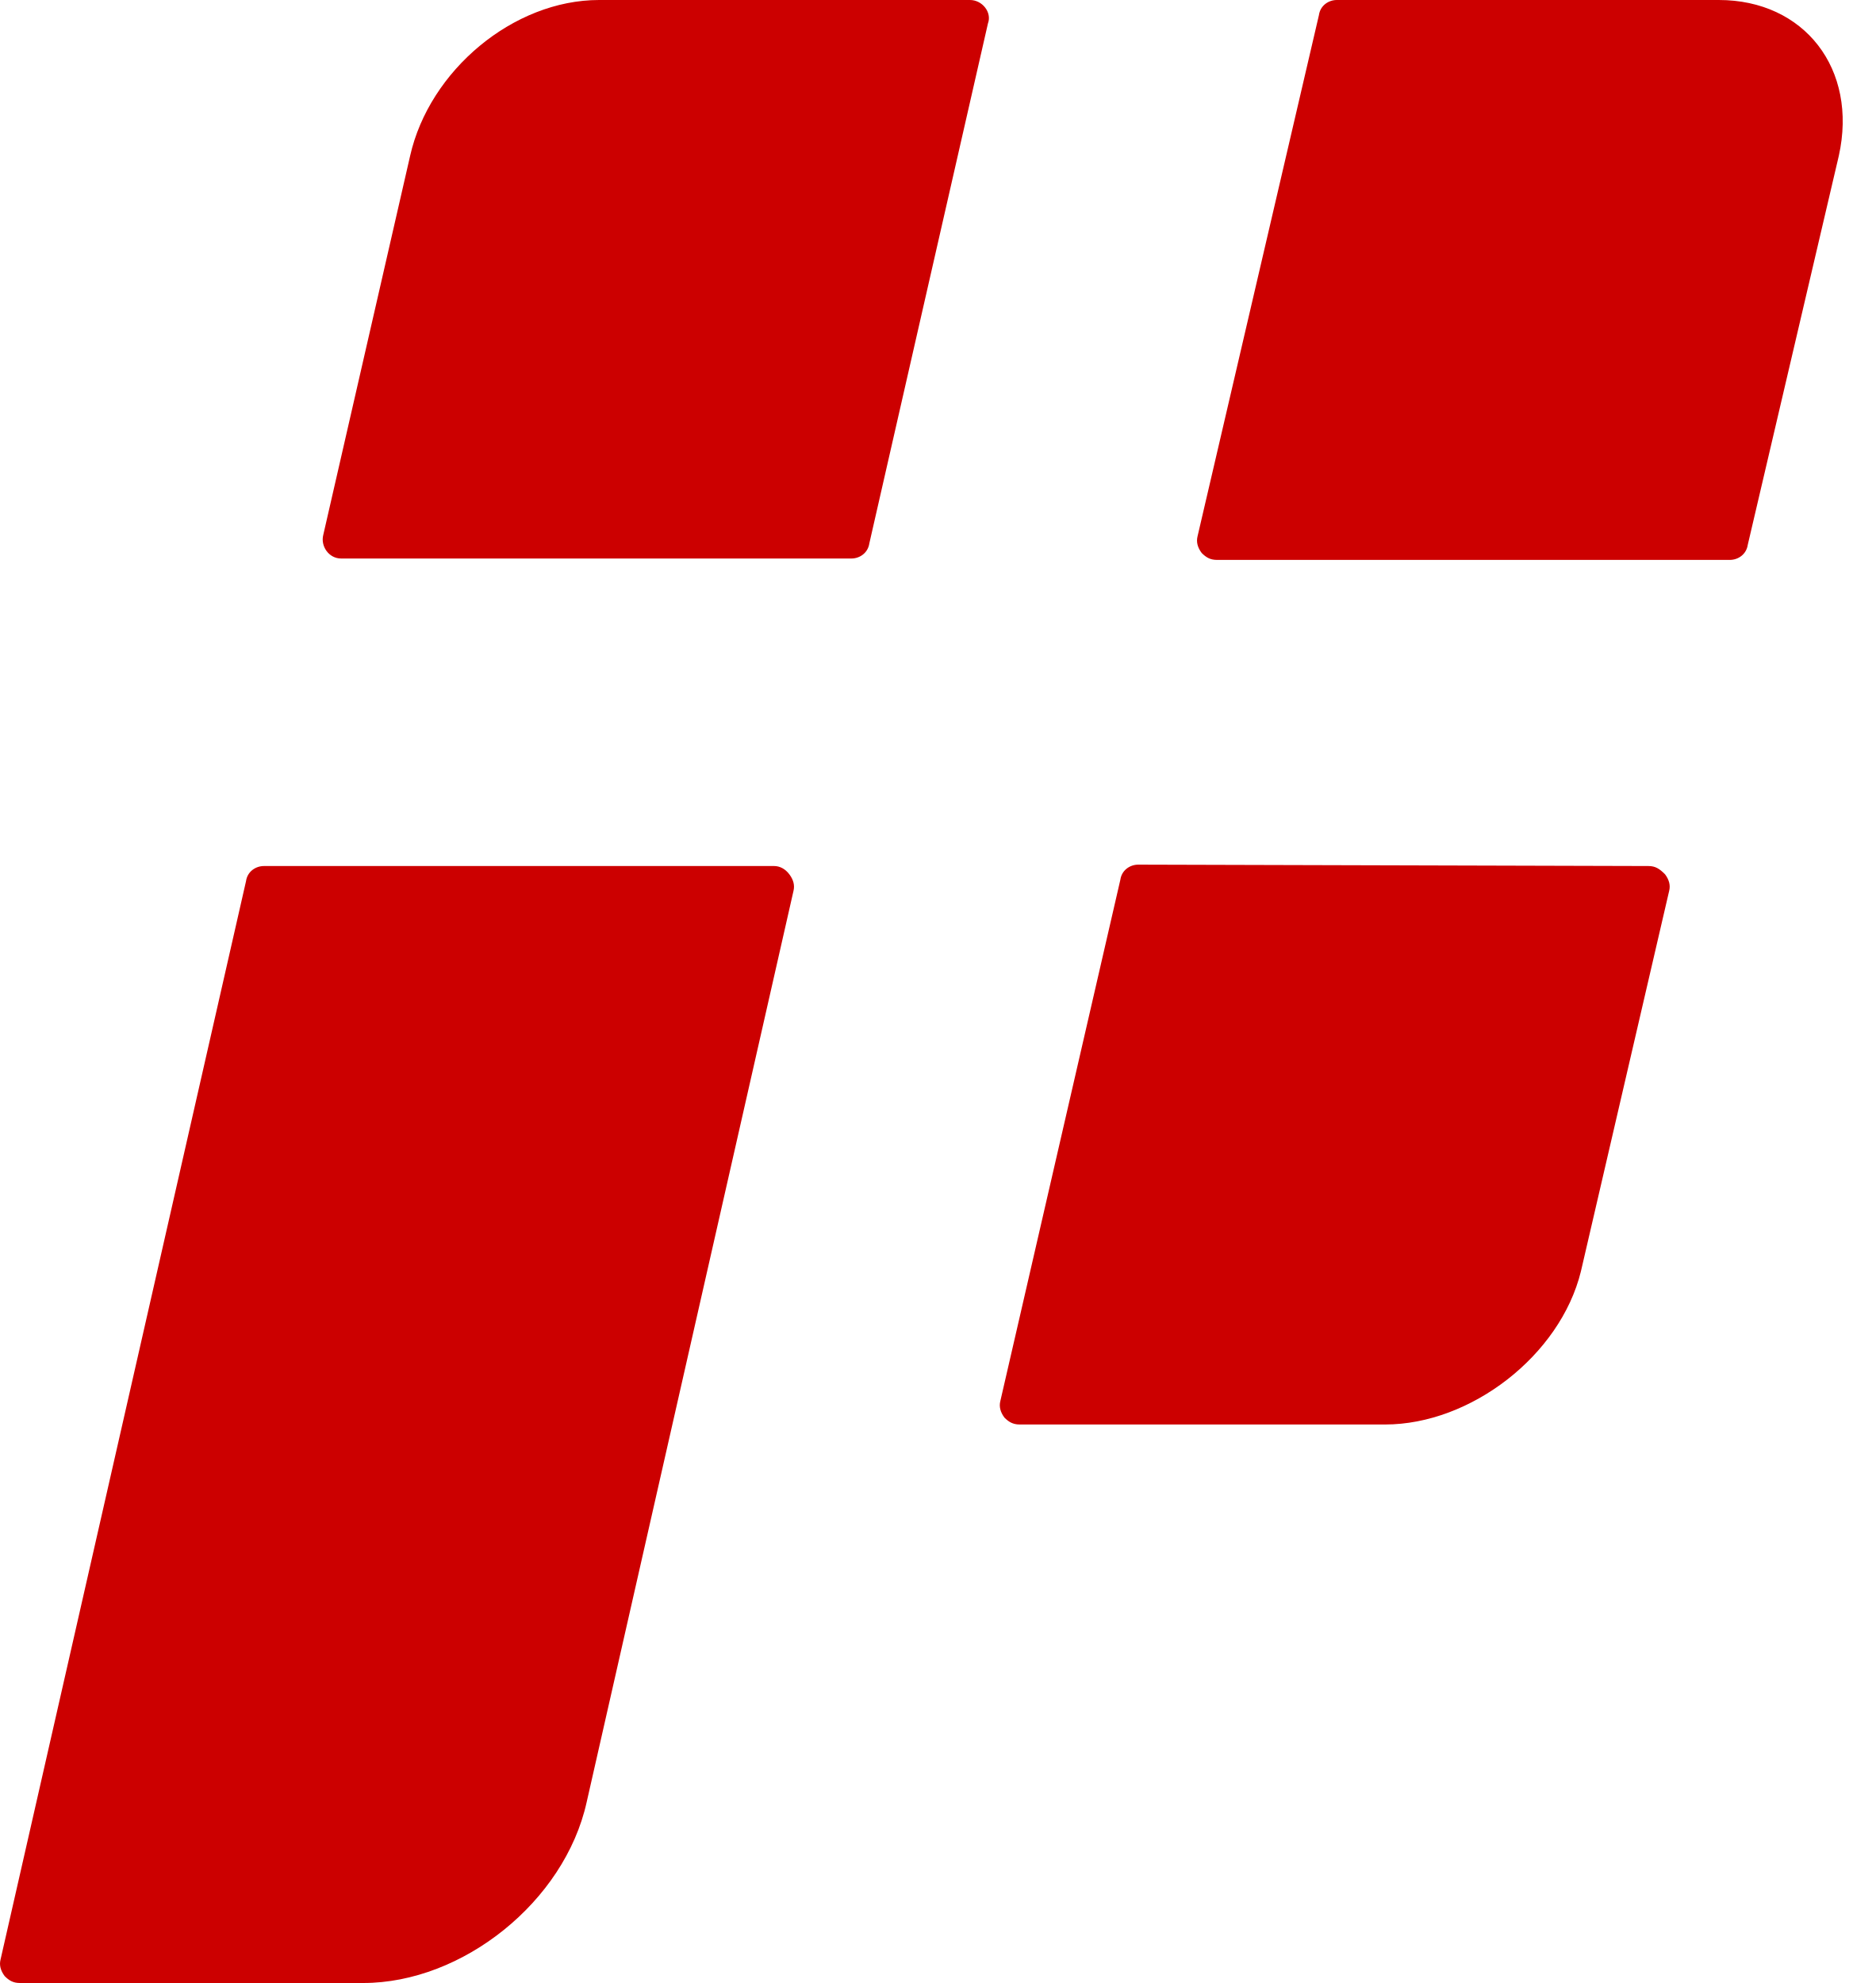
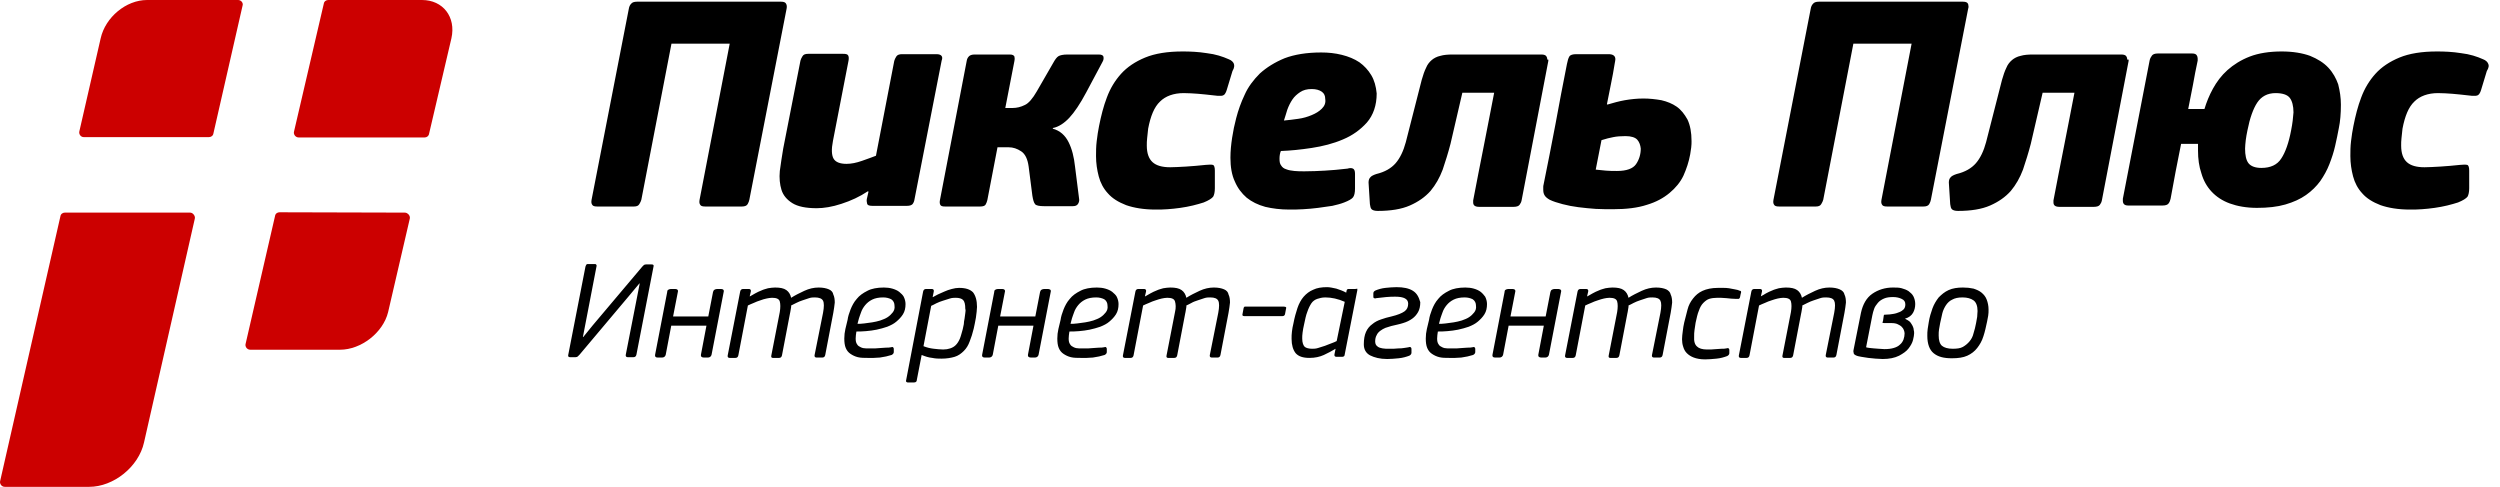
- <svg xmlns="http://www.w3.org/2000/svg" width="35" height="37" viewBox="0 0 35 37" fill="none">
+ <svg xmlns="http://www.w3.org/2000/svg" width="190" height="37" viewBox="0 0 190 37" fill="none">
+   <path fill-rule="evenodd" clip-rule="evenodd" d="M49.51 20.096H49.092C49.009 20.096 48.953 20.124 48.925 20.152C48.897 20.18 48.842 20.235 48.814 20.263L45.052 24.721L44.328 25.613H44.3L45.331 20.263C45.359 20.18 45.331 20.124 45.303 20.096C45.275 20.068 45.247 20.068 45.164 20.068H44.718C44.662 20.068 44.606 20.068 44.578 20.096C44.551 20.124 44.523 20.18 44.495 20.263L43.185 26.978C43.157 27.09 43.213 27.146 43.325 27.146H43.743C43.826 27.146 43.882 27.118 43.91 27.09C43.938 27.062 43.993 27.006 44.049 26.951L47.755 22.548L48.591 21.545H48.619L47.56 26.951C47.532 27.062 47.588 27.146 47.699 27.146H48.145C48.257 27.146 48.34 27.09 48.368 26.951L49.678 20.207C49.678 20.124 49.622 20.096 49.51 20.096ZM54.804 21.963H54.498C54.414 21.963 54.359 21.991 54.303 22.019C54.247 22.047 54.219 22.102 54.191 22.186L53.829 24.053H51.154L51.517 22.186C51.544 22.102 51.517 22.047 51.489 22.019C51.461 21.991 51.405 21.963 51.322 21.963H50.987C50.904 21.963 50.848 21.991 50.792 22.019C50.736 22.047 50.709 22.102 50.709 22.186L49.789 26.951C49.761 27.09 49.817 27.174 49.984 27.174H50.319C50.458 27.174 50.569 27.09 50.597 26.951L51.015 24.749H53.69L53.272 26.951C53.244 27.09 53.328 27.174 53.495 27.174H53.801C53.941 27.174 54.052 27.09 54.08 26.951L55 22.186C55.027 22.102 55 22.047 54.972 22.019C54.944 21.991 54.888 21.963 54.804 21.963ZM62.996 21.991C62.801 21.907 62.551 21.852 62.216 21.852C61.854 21.852 61.492 21.935 61.13 22.102C60.767 22.27 60.433 22.437 60.127 22.632C60.071 22.381 59.959 22.186 59.764 22.047C59.569 21.907 59.291 21.852 58.901 21.852C58.733 21.852 58.566 21.879 58.371 21.907C58.204 21.963 58.037 21.991 57.87 22.074C57.702 22.13 57.563 22.214 57.396 22.297C57.257 22.381 57.117 22.465 57.006 22.52H56.978L57.062 22.158C57.089 22.047 57.034 21.963 56.922 21.963H56.476C56.365 21.963 56.281 22.019 56.253 22.158L55.306 27.006C55.278 27.118 55.334 27.201 55.445 27.201H55.891C56.003 27.201 56.086 27.146 56.114 27.006L56.839 23.217C56.978 23.161 57.117 23.078 57.284 23.022C57.452 22.938 57.619 22.883 57.786 22.827C57.953 22.771 58.092 22.715 58.26 22.687C58.399 22.66 58.538 22.632 58.678 22.632C59.012 22.632 59.207 22.715 59.263 22.91C59.318 23.105 59.318 23.384 59.263 23.718L58.622 27.006C58.594 27.118 58.622 27.201 58.733 27.201H59.207C59.319 27.201 59.402 27.146 59.43 27.006L60.043 23.802C60.043 23.774 60.071 23.718 60.071 23.663C60.071 23.607 60.099 23.551 60.099 23.495C60.099 23.44 60.127 23.384 60.127 23.328C60.127 23.273 60.127 23.245 60.127 23.217C60.238 23.161 60.349 23.105 60.517 23.022C60.684 22.938 60.823 22.883 60.99 22.827C61.157 22.771 61.325 22.715 61.492 22.66C61.659 22.604 61.798 22.604 61.938 22.604C62.244 22.604 62.467 22.687 62.551 22.855C62.634 23.022 62.634 23.328 62.551 23.774L61.91 26.978C61.882 27.09 61.938 27.174 62.049 27.174H62.495C62.606 27.174 62.69 27.118 62.718 26.978L63.331 23.774C63.387 23.495 63.414 23.217 63.442 22.994C63.442 22.771 63.414 22.548 63.331 22.381C63.303 22.214 63.191 22.074 62.996 21.991ZM68.346 22.186C68.207 22.074 68.012 21.991 67.817 21.935C67.622 21.879 67.399 21.852 67.176 21.852C66.674 21.852 66.229 21.935 65.922 22.102C65.588 22.27 65.309 22.465 65.114 22.715C64.891 22.966 64.752 23.245 64.64 23.523C64.529 23.802 64.445 24.081 64.418 24.303C64.362 24.526 64.306 24.777 64.25 25C64.195 25.251 64.167 25.474 64.167 25.725C64.167 26.003 64.195 26.254 64.278 26.449C64.362 26.644 64.473 26.783 64.64 26.895C64.808 27.006 64.975 27.09 65.198 27.146C65.421 27.201 65.671 27.201 65.95 27.201C66.089 27.201 66.229 27.201 66.396 27.201C66.563 27.201 66.702 27.174 66.87 27.174C67.037 27.146 67.176 27.118 67.343 27.09C67.483 27.062 67.622 27.006 67.761 26.978C67.873 26.923 67.928 26.839 67.928 26.756V26.533C67.928 26.449 67.9 26.421 67.873 26.393C67.845 26.365 67.789 26.365 67.705 26.393C67.594 26.421 67.483 26.421 67.343 26.421C67.204 26.421 67.065 26.449 66.925 26.449C66.786 26.449 66.674 26.477 66.535 26.477C66.424 26.477 66.312 26.477 66.229 26.477C66.089 26.477 65.95 26.477 65.811 26.477C65.671 26.477 65.532 26.449 65.421 26.393C65.309 26.338 65.198 26.282 65.142 26.17C65.058 26.059 65.031 25.92 65.031 25.725C65.031 25.557 65.058 25.39 65.086 25.195C65.281 25.195 65.532 25.195 65.811 25.167C66.089 25.139 66.368 25.112 66.619 25.056C66.897 25 67.176 24.916 67.427 24.833C67.705 24.721 67.928 24.61 68.123 24.443C68.319 24.276 68.486 24.108 68.625 23.886C68.764 23.663 68.82 23.412 68.82 23.105C68.82 22.91 68.764 22.715 68.681 22.548C68.625 22.437 68.486 22.297 68.346 22.186ZM67.845 23.746C67.733 23.886 67.622 23.997 67.455 24.108C67.287 24.22 67.12 24.276 66.897 24.359C66.702 24.415 66.479 24.471 66.284 24.499C66.089 24.526 65.866 24.554 65.671 24.582C65.476 24.61 65.309 24.61 65.17 24.61L65.281 24.192C65.337 24.053 65.365 23.913 65.448 23.718C65.504 23.551 65.616 23.356 65.755 23.189C65.894 23.022 66.061 22.883 66.284 22.771C66.507 22.66 66.786 22.604 67.12 22.604C67.371 22.604 67.566 22.66 67.733 22.743C67.9 22.855 67.984 23.022 67.984 23.245C68.012 23.44 67.956 23.607 67.845 23.746ZM72.888 21.879C72.721 21.879 72.526 21.907 72.331 21.963C72.136 22.019 71.941 22.074 71.774 22.158C71.606 22.242 71.439 22.297 71.272 22.381C71.133 22.465 70.993 22.52 70.91 22.576H70.882L70.966 22.158C70.993 22.047 70.938 21.963 70.826 21.963H70.38C70.269 21.963 70.185 22.019 70.157 22.158L68.876 28.845C68.848 28.929 68.848 28.985 68.876 29.012C68.904 29.04 68.931 29.068 69.015 29.068H69.461C69.544 29.068 69.6 29.04 69.628 29.012C69.656 28.985 69.684 28.929 69.684 28.845L70.046 26.978C70.325 27.09 70.575 27.174 70.854 27.201C71.105 27.257 71.356 27.257 71.551 27.257C71.941 27.257 72.275 27.201 72.554 27.118C72.832 27.034 73.055 26.867 73.25 26.672C73.445 26.477 73.585 26.254 73.696 25.948C73.808 25.669 73.919 25.334 74.003 24.972C74.031 24.861 74.058 24.721 74.086 24.582C74.114 24.443 74.142 24.276 74.17 24.136C74.198 23.997 74.198 23.83 74.226 23.691C74.226 23.551 74.253 23.44 74.253 23.328C74.253 22.827 74.142 22.465 73.947 22.214C73.724 21.991 73.39 21.879 72.888 21.879ZM73.362 23.802C73.334 23.941 73.334 24.081 73.306 24.22C73.278 24.359 73.25 24.499 73.25 24.638C73.222 24.777 73.195 24.916 73.167 25.028C73.083 25.307 73.027 25.557 72.944 25.752C72.86 25.948 72.749 26.115 72.637 26.226C72.526 26.338 72.387 26.421 72.219 26.477C72.052 26.533 71.885 26.561 71.69 26.561C71.467 26.561 71.216 26.533 70.966 26.505C70.715 26.477 70.464 26.421 70.185 26.31L70.77 23.245C70.882 23.189 71.021 23.133 71.161 23.05C71.328 22.966 71.495 22.91 71.662 22.855C71.829 22.799 72.024 22.743 72.192 22.687C72.359 22.632 72.526 22.632 72.637 22.632C72.888 22.632 73.083 22.687 73.195 22.799C73.306 22.91 73.362 23.133 73.362 23.468C73.39 23.551 73.39 23.663 73.362 23.802ZM79.659 21.963H79.353C79.269 21.963 79.213 21.991 79.157 22.019C79.102 22.047 79.074 22.102 79.046 22.186L78.684 24.053H76.009L76.371 22.186C76.399 22.102 76.371 22.047 76.343 22.019C76.315 21.991 76.26 21.963 76.176 21.963H75.842C75.758 21.963 75.702 21.991 75.647 22.019C75.591 22.047 75.563 22.102 75.563 22.186L74.644 26.951C74.616 27.09 74.671 27.174 74.839 27.174H75.173C75.312 27.174 75.424 27.09 75.452 26.951L75.87 24.749H78.544L78.126 26.951C78.099 27.09 78.182 27.174 78.349 27.174H78.656C78.795 27.174 78.907 27.09 78.934 26.951L79.854 22.186C79.882 22.102 79.854 22.047 79.826 22.019C79.77 21.991 79.715 21.963 79.659 21.963ZM84.535 22.186C84.396 22.074 84.201 21.991 84.006 21.935C83.811 21.879 83.588 21.852 83.365 21.852C82.863 21.852 82.418 21.935 82.111 22.102C81.777 22.27 81.498 22.465 81.303 22.715C81.08 22.966 80.941 23.245 80.829 23.523C80.718 23.802 80.634 24.081 80.606 24.303C80.551 24.526 80.495 24.777 80.439 25C80.383 25.251 80.356 25.474 80.356 25.725C80.356 26.003 80.383 26.254 80.467 26.449C80.551 26.644 80.662 26.783 80.829 26.895C80.996 27.006 81.164 27.09 81.387 27.146C81.609 27.201 81.86 27.201 82.139 27.201C82.278 27.201 82.418 27.201 82.585 27.201C82.752 27.201 82.891 27.174 83.058 27.174C83.226 27.146 83.365 27.118 83.532 27.09C83.671 27.062 83.811 27.006 83.95 26.978C84.061 26.923 84.117 26.839 84.117 26.756V26.533C84.117 26.449 84.089 26.421 84.061 26.393C84.034 26.365 83.978 26.365 83.894 26.393C83.783 26.421 83.671 26.421 83.532 26.421C83.393 26.421 83.253 26.449 83.114 26.449C82.975 26.449 82.863 26.477 82.724 26.477C82.613 26.477 82.501 26.477 82.418 26.477C82.278 26.477 82.139 26.477 82 26.477C81.86 26.477 81.721 26.449 81.609 26.393C81.498 26.338 81.387 26.282 81.331 26.17C81.247 26.059 81.219 25.92 81.219 25.725C81.219 25.557 81.247 25.39 81.275 25.195C81.47 25.195 81.721 25.195 82 25.167C82.278 25.139 82.557 25.112 82.808 25.056C83.086 25 83.365 24.916 83.616 24.833C83.894 24.721 84.117 24.61 84.312 24.443C84.507 24.276 84.674 24.108 84.814 23.886C84.953 23.663 85.009 23.412 85.009 23.105C85.009 22.91 84.953 22.715 84.87 22.548C84.814 22.437 84.674 22.297 84.535 22.186ZM84.034 23.746C83.922 23.886 83.811 23.997 83.644 24.108C83.476 24.22 83.309 24.276 83.086 24.359C82.891 24.415 82.668 24.471 82.473 24.499C82.278 24.526 82.055 24.554 81.86 24.582C81.665 24.61 81.498 24.61 81.359 24.61L81.47 24.192C81.526 24.053 81.554 23.913 81.637 23.718C81.693 23.551 81.805 23.356 81.944 23.189C82.083 23.022 82.25 22.883 82.473 22.771C82.696 22.66 82.975 22.604 83.309 22.604C83.56 22.604 83.755 22.66 83.922 22.743C84.089 22.855 84.173 23.022 84.173 23.245C84.201 23.44 84.145 23.607 84.034 23.746ZM93.034 21.991C92.839 21.907 92.588 21.852 92.253 21.852C91.891 21.852 91.529 21.935 91.167 22.102C90.805 22.27 90.47 22.437 90.164 22.632C90.108 22.381 89.996 22.186 89.801 22.047C89.606 21.907 89.328 21.852 88.938 21.852C88.77 21.852 88.603 21.879 88.408 21.907C88.241 21.963 88.074 21.991 87.907 22.074C87.74 22.13 87.6 22.214 87.433 22.297C87.294 22.381 87.154 22.465 87.043 22.52H87.015L87.099 22.158C87.126 22.047 87.071 21.963 86.959 21.963H86.513C86.402 21.963 86.318 22.019 86.291 22.158L85.343 27.006C85.315 27.118 85.371 27.201 85.483 27.201H85.928C86.04 27.201 86.123 27.146 86.151 27.006L86.876 23.217C87.015 23.161 87.154 23.078 87.322 23.022C87.489 22.938 87.656 22.883 87.823 22.827C87.99 22.771 88.157 22.715 88.297 22.687C88.436 22.66 88.575 22.632 88.715 22.632C89.049 22.632 89.244 22.715 89.3 22.91C89.356 23.105 89.383 23.384 89.3 23.718L88.659 27.006C88.631 27.118 88.659 27.201 88.77 27.201H89.244C89.356 27.201 89.439 27.146 89.467 27.006L90.08 23.802C90.08 23.774 90.108 23.718 90.108 23.663C90.108 23.607 90.136 23.551 90.136 23.495C90.136 23.44 90.164 23.384 90.164 23.328C90.164 23.273 90.164 23.245 90.164 23.217C90.275 23.161 90.414 23.105 90.554 23.022C90.693 22.938 90.86 22.883 91.027 22.827C91.195 22.771 91.362 22.715 91.529 22.66C91.696 22.604 91.835 22.604 91.975 22.604C92.309 22.604 92.504 22.687 92.588 22.855C92.671 23.022 92.671 23.328 92.588 23.774L91.947 26.978C91.919 27.09 91.975 27.174 92.086 27.174H92.532C92.644 27.174 92.727 27.118 92.755 26.978L93.368 23.774C93.424 23.495 93.452 23.217 93.479 22.994C93.479 22.771 93.452 22.548 93.368 22.381C93.34 22.214 93.229 22.074 93.034 21.991ZM97.575 23.3H94.678C94.622 23.3 94.566 23.3 94.566 23.328C94.538 23.356 94.51 23.384 94.51 23.44L94.427 23.886C94.399 23.969 94.455 24.025 94.566 24.025H97.464C97.575 24.025 97.631 23.969 97.659 23.886L97.743 23.44C97.77 23.384 97.743 23.356 97.715 23.328C97.659 23.328 97.631 23.3 97.575 23.3ZM102.953 21.963H102.563C102.479 21.963 102.424 21.963 102.396 21.991C102.368 22.019 102.34 22.047 102.34 22.102L102.312 22.242C102.061 22.102 101.811 22.019 101.56 21.935C101.309 21.879 101.058 21.824 100.863 21.824C100.445 21.824 100.083 21.879 99.805 22.019C99.526 22.13 99.275 22.325 99.08 22.548C98.885 22.771 98.718 23.078 98.606 23.412C98.495 23.746 98.383 24.136 98.3 24.582C98.244 24.777 98.216 25 98.188 25.195C98.16 25.39 98.16 25.585 98.16 25.752C98.16 26.226 98.272 26.588 98.467 26.839C98.69 27.09 99.024 27.201 99.526 27.201C99.944 27.201 100.306 27.118 100.613 26.978C100.919 26.839 101.226 26.672 101.504 26.505L101.421 26.923C101.393 27.034 101.448 27.118 101.56 27.118H102.006C102.117 27.118 102.201 27.062 102.201 26.923L103.148 22.102C103.176 22.019 103.148 21.963 103.148 21.935C103.092 21.963 103.037 21.963 102.953 21.963ZM101.588 25.92C101.476 25.975 101.365 26.031 101.198 26.087C101.031 26.142 100.863 26.226 100.696 26.282C100.529 26.338 100.334 26.393 100.167 26.449C100 26.505 99.832 26.505 99.721 26.505C99.47 26.505 99.275 26.449 99.164 26.365C99.052 26.254 98.969 26.059 98.969 25.725C98.969 25.613 98.969 25.446 98.996 25.279C99.024 25.084 99.052 24.889 99.108 24.666C99.192 24.276 99.247 23.969 99.359 23.691C99.442 23.44 99.554 23.217 99.665 23.05C99.777 22.883 99.944 22.771 100.111 22.715C100.278 22.66 100.473 22.604 100.724 22.604C101.198 22.604 101.699 22.715 102.201 22.938L101.588 25.92ZM107.383 22.102C107.077 21.907 106.659 21.824 106.13 21.824C105.851 21.824 105.572 21.852 105.294 21.879C105.015 21.907 104.736 21.991 104.541 22.074C104.43 22.13 104.374 22.186 104.374 22.297V22.52C104.374 22.604 104.374 22.632 104.43 22.66C104.486 22.687 104.541 22.687 104.597 22.66C104.82 22.632 105.071 22.604 105.349 22.576C105.628 22.548 105.851 22.548 106.046 22.548C106.687 22.548 107.021 22.715 107.021 23.078C107.021 23.328 106.938 23.523 106.743 23.663C106.548 23.802 106.213 23.941 105.739 24.053C105.461 24.108 105.21 24.192 104.959 24.276C104.709 24.359 104.486 24.471 104.291 24.638C104.096 24.777 103.928 24.972 103.817 25.223C103.705 25.474 103.65 25.78 103.65 26.17C103.65 26.561 103.817 26.839 104.123 27.006C104.458 27.174 104.876 27.285 105.433 27.285C105.712 27.285 105.99 27.257 106.297 27.229C106.603 27.201 106.882 27.118 107.105 27.034C107.216 26.978 107.272 26.895 107.272 26.811V26.533C107.272 26.449 107.244 26.421 107.216 26.393C107.188 26.365 107.105 26.365 107.049 26.393C106.938 26.421 106.826 26.421 106.687 26.449C106.548 26.477 106.408 26.477 106.297 26.477C106.157 26.477 106.046 26.505 105.907 26.505C105.795 26.505 105.684 26.505 105.6 26.505C105.377 26.505 105.21 26.505 105.071 26.477C104.931 26.449 104.82 26.421 104.736 26.365C104.653 26.31 104.597 26.254 104.569 26.198C104.541 26.142 104.513 26.059 104.513 25.975C104.513 25.78 104.541 25.613 104.625 25.474C104.681 25.334 104.792 25.223 104.904 25.139C105.015 25.056 105.154 24.972 105.294 24.916C105.433 24.861 105.6 24.833 105.739 24.777C106.074 24.694 106.38 24.638 106.631 24.554C106.91 24.471 107.133 24.359 107.328 24.22C107.523 24.081 107.662 23.913 107.774 23.718C107.885 23.523 107.941 23.273 107.941 22.966C107.829 22.576 107.69 22.297 107.383 22.102ZM112.538 22.186C112.399 22.074 112.204 21.991 112.009 21.935C111.814 21.879 111.591 21.852 111.368 21.852C110.866 21.852 110.421 21.935 110.114 22.102C109.78 22.27 109.501 22.465 109.306 22.715C109.083 22.966 108.944 23.245 108.832 23.523C108.721 23.802 108.637 24.081 108.609 24.303C108.554 24.526 108.498 24.777 108.442 25C108.387 25.251 108.359 25.474 108.359 25.725C108.359 26.003 108.387 26.254 108.47 26.449C108.554 26.644 108.665 26.783 108.832 26.895C109 27.006 109.167 27.09 109.39 27.146C109.613 27.201 109.863 27.201 110.142 27.201C110.281 27.201 110.421 27.201 110.588 27.201C110.755 27.201 110.894 27.174 111.061 27.174C111.229 27.146 111.368 27.118 111.535 27.09C111.674 27.062 111.814 27.006 111.953 26.978C112.065 26.923 112.12 26.839 112.12 26.756V26.533C112.12 26.449 112.092 26.421 112.065 26.393C112.037 26.365 111.981 26.365 111.897 26.393C111.786 26.421 111.674 26.421 111.535 26.421C111.396 26.421 111.257 26.449 111.117 26.449C110.978 26.449 110.866 26.477 110.727 26.477C110.616 26.477 110.504 26.477 110.421 26.477C110.281 26.477 110.142 26.477 110.003 26.477C109.863 26.477 109.724 26.449 109.613 26.393C109.501 26.338 109.39 26.282 109.334 26.17C109.25 26.059 109.222 25.92 109.222 25.725C109.222 25.557 109.25 25.39 109.278 25.195C109.473 25.195 109.724 25.195 110.003 25.167C110.281 25.139 110.56 25.112 110.811 25.056C111.089 25 111.368 24.916 111.619 24.833C111.897 24.721 112.12 24.61 112.315 24.443C112.51 24.276 112.678 24.108 112.817 23.886C112.956 23.663 113.012 23.412 113.012 23.105C113.012 22.91 112.956 22.715 112.873 22.548C112.789 22.437 112.678 22.297 112.538 22.186ZM112.037 23.746C111.925 23.886 111.814 23.997 111.647 24.108C111.479 24.22 111.312 24.276 111.089 24.359C110.894 24.415 110.671 24.471 110.476 24.499C110.281 24.526 110.058 24.554 109.863 24.582C109.668 24.61 109.501 24.61 109.362 24.61L109.473 24.192C109.529 24.053 109.557 23.913 109.64 23.718C109.696 23.551 109.808 23.356 109.947 23.189C110.086 23.022 110.253 22.883 110.476 22.771C110.699 22.66 110.978 22.604 111.312 22.604C111.563 22.604 111.758 22.66 111.925 22.743C112.092 22.855 112.176 23.022 112.176 23.245C112.204 23.44 112.148 23.607 112.037 23.746ZM118.445 21.963H118.139C118.055 21.963 118 21.991 117.944 22.019C117.888 22.047 117.86 22.102 117.832 22.186L117.47 24.053H114.795L115.157 22.186C115.185 22.102 115.157 22.047 115.13 22.019C115.102 21.991 115.046 21.963 114.962 21.963H114.628C114.544 21.963 114.489 21.991 114.433 22.019C114.377 22.047 114.349 22.102 114.349 22.186L113.43 26.951C113.402 27.09 113.458 27.174 113.625 27.174H113.959C114.099 27.174 114.21 27.09 114.238 26.951L114.656 24.749H117.331L116.913 26.951C116.885 27.09 116.969 27.174 117.136 27.174H117.442C117.582 27.174 117.693 27.09 117.721 26.951L118.64 22.186C118.668 22.102 118.64 22.047 118.613 22.019C118.557 21.991 118.501 21.963 118.445 21.963ZM126.637 21.991C126.442 21.907 126.192 21.852 125.857 21.852C125.495 21.852 125.133 21.935 124.77 22.102C124.408 22.27 124.074 22.437 123.767 22.632C123.712 22.381 123.6 22.186 123.405 22.047C123.21 21.907 122.931 21.852 122.541 21.852C122.374 21.852 122.207 21.879 122.012 21.907C121.845 21.963 121.678 21.991 121.51 22.074C121.343 22.13 121.204 22.214 121.037 22.297C120.897 22.381 120.758 22.465 120.647 22.52H120.619L120.702 22.158C120.73 22.047 120.674 21.963 120.563 21.963H120.117C120.006 21.963 119.922 22.019 119.894 22.158L118.947 27.006C118.919 27.118 118.975 27.201 119.086 27.201H119.532C119.644 27.201 119.727 27.146 119.755 27.006L120.479 23.217C120.619 23.161 120.758 23.078 120.925 23.022C121.092 22.938 121.26 22.883 121.427 22.827C121.594 22.771 121.761 22.715 121.9 22.687C122.04 22.66 122.179 22.632 122.318 22.632C122.653 22.632 122.848 22.715 122.904 22.91C122.959 23.105 122.959 23.384 122.904 23.718L122.263 27.006C122.235 27.118 122.263 27.201 122.374 27.201H122.848C122.959 27.201 123.043 27.146 123.071 27.006L123.684 23.802C123.684 23.774 123.712 23.718 123.712 23.663C123.712 23.607 123.739 23.551 123.739 23.495C123.739 23.44 123.767 23.384 123.767 23.328C123.767 23.273 123.767 23.245 123.767 23.217C123.879 23.161 124.018 23.105 124.157 23.022C124.325 22.938 124.464 22.883 124.631 22.827C124.798 22.771 124.965 22.715 125.133 22.66C125.3 22.604 125.439 22.604 125.579 22.604C125.913 22.604 126.108 22.687 126.192 22.855C126.275 23.022 126.275 23.328 126.192 23.774L125.551 26.978C125.523 27.09 125.579 27.174 125.69 27.174H126.136C126.247 27.174 126.331 27.118 126.359 26.978L126.972 23.774C127.027 23.495 127.055 23.217 127.083 22.994C127.083 22.771 127.055 22.548 126.972 22.381C126.944 22.214 126.805 22.074 126.637 21.991ZM132.294 22.325C132.322 22.27 132.322 22.242 132.322 22.186C132.322 22.13 132.294 22.102 132.238 22.102C132.126 22.047 132.015 22.019 131.848 21.991C131.709 21.963 131.541 21.935 131.402 21.907C131.235 21.879 131.096 21.879 130.956 21.879C130.817 21.879 130.678 21.879 130.566 21.879C130.092 21.879 129.702 21.963 129.396 22.102C129.089 22.242 128.866 22.437 128.671 22.687C128.476 22.938 128.337 23.189 128.253 23.523C128.17 23.83 128.086 24.164 128.003 24.499C127.947 24.721 127.919 24.944 127.891 25.167C127.863 25.39 127.835 25.585 127.835 25.78C127.835 25.975 127.863 26.17 127.919 26.338C127.975 26.533 128.058 26.7 128.198 26.839C128.337 26.978 128.504 27.09 128.727 27.174C128.95 27.257 129.229 27.313 129.591 27.313C129.87 27.313 130.148 27.285 130.455 27.257C130.761 27.229 131.04 27.146 131.263 27.062C131.374 27.006 131.43 26.923 131.43 26.839V26.616C131.43 26.533 131.402 26.505 131.374 26.477C131.346 26.449 131.291 26.449 131.207 26.477C131.096 26.505 130.984 26.505 130.845 26.505C130.705 26.505 130.566 26.533 130.427 26.533C130.287 26.533 130.148 26.561 130.037 26.561C129.925 26.561 129.814 26.561 129.73 26.561C129.368 26.561 129.117 26.477 128.978 26.338C128.811 26.198 128.727 25.948 128.755 25.557C128.755 25.418 128.755 25.251 128.783 25.084C128.811 24.916 128.839 24.721 128.866 24.526C128.95 24.164 129.006 23.858 129.117 23.607C129.201 23.356 129.312 23.161 129.452 23.022C129.591 22.883 129.73 22.771 129.897 22.715C130.065 22.66 130.287 22.632 130.51 22.632C130.705 22.632 130.928 22.632 131.207 22.66C131.458 22.687 131.709 22.715 131.931 22.715C132.015 22.715 132.071 22.715 132.127 22.715C132.182 22.715 132.21 22.66 132.238 22.604L132.294 22.325ZM139.817 21.991C139.622 21.907 139.371 21.852 139.037 21.852C138.674 21.852 138.312 21.935 137.95 22.102C137.588 22.27 137.253 22.437 136.947 22.632C136.891 22.381 136.78 22.186 136.585 22.047C136.39 21.907 136.111 21.852 135.721 21.852C135.554 21.852 135.387 21.879 135.192 21.907C135.024 21.963 134.857 21.991 134.69 22.074C134.523 22.13 134.383 22.214 134.216 22.297C134.077 22.381 133.938 22.465 133.826 22.52L133.91 22.158C133.938 22.047 133.882 21.963 133.77 21.963H133.325C133.213 21.963 133.13 22.019 133.102 22.158L132.154 27.006C132.126 27.118 132.182 27.201 132.294 27.201H132.739C132.851 27.201 132.935 27.146 132.962 27.006L133.687 23.217C133.826 23.161 133.965 23.078 134.133 23.022C134.3 22.938 134.467 22.883 134.634 22.827C134.801 22.771 134.969 22.715 135.108 22.687C135.247 22.66 135.387 22.632 135.526 22.632C135.86 22.632 136.055 22.715 136.111 22.91C136.167 23.105 136.167 23.384 136.111 23.718L135.47 27.006C135.442 27.118 135.47 27.201 135.582 27.201H136.055C136.167 27.201 136.25 27.146 136.278 27.006L136.891 23.802C136.891 23.774 136.919 23.718 136.919 23.663C136.919 23.607 136.947 23.551 136.947 23.495C136.947 23.44 136.975 23.384 136.975 23.328C136.975 23.273 136.975 23.245 136.975 23.217C137.086 23.161 137.198 23.105 137.365 23.022C137.532 22.938 137.671 22.883 137.839 22.827C138.006 22.771 138.173 22.715 138.34 22.66C138.507 22.604 138.647 22.604 138.786 22.604C139.12 22.604 139.315 22.687 139.399 22.855C139.483 23.022 139.483 23.328 139.399 23.774L138.758 26.978C138.73 27.09 138.786 27.174 138.897 27.174H139.343C139.455 27.174 139.538 27.118 139.566 26.978L140.179 23.774C140.235 23.495 140.263 23.217 140.291 22.994C140.291 22.771 140.263 22.548 140.179 22.381C140.151 22.214 140.012 22.074 139.817 21.991ZM145.39 23.774C145.501 23.579 145.557 23.356 145.557 23.105C145.557 22.883 145.501 22.687 145.418 22.52C145.334 22.353 145.195 22.242 145.055 22.13C144.888 22.019 144.721 21.963 144.526 21.907C144.331 21.852 144.108 21.852 143.857 21.852C143.272 21.852 142.743 22.019 142.297 22.325C141.851 22.632 141.572 23.133 141.433 23.774L140.876 26.561C140.848 26.644 140.848 26.728 140.876 26.811C140.876 26.895 140.931 26.951 141.043 27.006C141.154 27.062 141.294 27.09 141.461 27.118C141.628 27.146 141.795 27.174 141.99 27.201C142.185 27.229 142.352 27.229 142.548 27.257C142.743 27.257 142.91 27.285 143.077 27.285C143.579 27.285 143.996 27.201 144.331 27.034C144.637 26.867 144.888 26.7 145.055 26.477C145.222 26.254 145.334 26.059 145.39 25.836C145.445 25.613 145.473 25.446 145.473 25.334C145.473 25.251 145.473 25.167 145.445 25.084C145.445 25 145.418 24.889 145.362 24.777C145.306 24.666 145.25 24.582 145.167 24.471C145.083 24.387 144.944 24.303 144.777 24.22C145.083 24.136 145.278 23.969 145.39 23.774ZM143.216 24.554H143.746C143.941 24.554 144.108 24.582 144.219 24.638C144.331 24.694 144.442 24.749 144.526 24.833C144.609 24.916 144.665 25 144.693 25.084C144.721 25.167 144.749 25.251 144.749 25.334C144.749 25.502 144.721 25.641 144.665 25.808C144.609 25.948 144.526 26.087 144.387 26.198C144.275 26.31 144.108 26.393 143.913 26.449C143.718 26.505 143.495 26.533 143.216 26.533C142.882 26.505 142.631 26.505 142.408 26.477C142.185 26.449 141.99 26.449 141.823 26.393L142.297 23.969C142.325 23.802 142.38 23.635 142.436 23.468C142.492 23.3 142.603 23.161 142.715 23.022C142.826 22.883 142.993 22.771 143.188 22.687C143.383 22.604 143.606 22.576 143.885 22.576C144.136 22.576 144.359 22.632 144.526 22.715C144.721 22.799 144.805 22.938 144.805 23.133C144.805 23.273 144.777 23.384 144.693 23.495C144.609 23.579 144.498 23.663 144.359 23.718C144.219 23.774 144.08 23.83 143.885 23.858C143.718 23.886 143.523 23.913 143.328 23.913C143.244 23.913 143.188 23.913 143.188 23.941C143.161 23.969 143.161 23.997 143.161 24.025L143.105 24.415C143.021 24.526 143.077 24.554 143.216 24.554ZM150.99 22.771C150.907 22.548 150.767 22.381 150.6 22.242C150.433 22.102 150.238 22.019 149.987 21.935C149.736 21.879 149.486 21.852 149.179 21.852C148.761 21.852 148.399 21.907 148.092 22.047C147.786 22.186 147.563 22.381 147.34 22.604C147.145 22.855 146.978 23.133 146.866 23.44C146.755 23.746 146.644 24.108 146.588 24.471C146.56 24.638 146.532 24.833 146.504 25C146.476 25.167 146.476 25.362 146.476 25.529C146.476 26.142 146.644 26.588 146.95 26.839C147.284 27.118 147.73 27.229 148.343 27.229C148.817 27.229 149.207 27.174 149.513 27.034C149.82 26.895 150.071 26.7 150.266 26.449C150.461 26.198 150.628 25.92 150.739 25.557C150.851 25.223 150.935 24.833 151.018 24.443C151.046 24.303 151.074 24.136 151.102 23.997C151.13 23.83 151.13 23.691 151.13 23.523C151.13 23.245 151.074 22.994 150.99 22.771ZM150.266 24.081C150.238 24.248 150.21 24.387 150.182 24.554C150.126 24.833 150.071 25.084 149.987 25.334C149.931 25.585 149.82 25.78 149.681 25.948C149.541 26.115 149.374 26.254 149.179 26.365C148.984 26.477 148.705 26.505 148.399 26.505C148.037 26.505 147.758 26.421 147.591 26.282C147.424 26.142 147.34 25.864 147.34 25.502C147.34 25.334 147.34 25.167 147.368 25.028C147.396 24.861 147.424 24.721 147.452 24.554C147.507 24.303 147.563 24.053 147.619 23.802C147.674 23.579 147.786 23.356 147.897 23.189C148.009 23.022 148.176 22.855 148.371 22.771C148.566 22.66 148.817 22.604 149.151 22.604C149.513 22.604 149.792 22.687 149.987 22.827C150.182 22.966 150.294 23.245 150.294 23.635C150.294 23.774 150.266 23.913 150.266 24.081Z" fill="black" />
  <path fill-rule="evenodd" clip-rule="evenodd" d="M18.098 0H11.177C9.581 0 8.012 1.312 7.652 2.908L6.031 9.983C5.979 10.189 6.133 10.421 6.365 10.421H15.885C16.04 10.421 16.194 10.318 16.22 10.138L18.433 0.437C18.51 0.232 18.329 0 18.098 0ZM14.444 16.159H4.924C4.77 16.159 4.615 16.262 4.59 16.442L0.01 36.563C-0.016 36.666 0.01 36.768 0.087 36.871C0.164 36.949 0.241 37 0.37 37H6.777C8.629 37 10.533 35.482 10.945 33.629L14.805 16.622C14.83 16.519 14.805 16.416 14.727 16.313C14.65 16.21 14.547 16.159 14.444 16.159ZM30.757 16.159L21.237 16.133C21.083 16.133 20.928 16.236 20.903 16.416L18.664 26.142C18.638 26.245 18.664 26.348 18.741 26.451C18.818 26.528 18.896 26.579 19.024 26.579H25.843C27.438 26.579 29.11 25.293 29.496 23.723L31.143 16.622C31.169 16.519 31.143 16.416 31.066 16.313C30.963 16.21 30.886 16.159 30.757 16.159ZM32.069 0H24.942C24.788 0 24.633 0.103 24.608 0.283L22.343 10.009C22.318 10.112 22.343 10.215 22.421 10.318C22.498 10.395 22.575 10.447 22.704 10.447H32.275C32.43 10.447 32.584 10.344 32.61 10.163L34.308 2.908C34.668 1.287 33.665 0 32.069 0Z" fill="#CC0000" />
+   <path fill-rule="evenodd" clip-rule="evenodd" d="M59.755 0.309C59.703 0.18 59.575 0.129 59.369 0.129H48.408C48.202 0.129 48.047 0.18 47.97 0.283C47.867 0.386 47.816 0.515 47.79 0.669L44.96 15.181C44.934 15.335 44.934 15.464 45.011 15.567C45.063 15.67 45.217 15.695 45.397 15.695H48.176C48.382 15.695 48.511 15.644 48.588 15.515C48.665 15.387 48.716 15.284 48.742 15.181L51.032 3.319H55.458L53.168 15.181C53.142 15.335 53.142 15.464 53.219 15.567C53.271 15.67 53.425 15.695 53.605 15.695H56.384C56.59 15.695 56.744 15.644 56.821 15.515C56.898 15.387 56.924 15.284 56.95 15.181L59.78 0.669C59.806 0.54 59.806 0.412 59.755 0.309ZM71.179 4.117H68.554C68.349 4.117 68.194 4.168 68.117 4.297C68.04 4.426 67.988 4.529 67.963 4.631L66.573 11.836C66.316 11.939 65.956 12.067 65.518 12.222C65.081 12.376 64.695 12.453 64.335 12.453C63.846 12.453 63.511 12.325 63.357 12.067C63.202 11.81 63.177 11.347 63.305 10.704L64.489 4.606C64.515 4.451 64.515 4.323 64.463 4.22C64.412 4.117 64.283 4.091 64.077 4.091H61.427C61.196 4.091 61.067 4.143 60.99 4.271C60.912 4.4 60.861 4.503 60.835 4.606L59.523 11.296C59.42 11.887 59.343 12.453 59.266 12.994C59.214 13.534 59.266 14.023 59.394 14.435C59.523 14.846 59.806 15.181 60.218 15.438C60.629 15.695 61.247 15.824 62.07 15.824C62.611 15.824 63.254 15.721 63.949 15.49C64.669 15.258 65.338 14.949 65.956 14.537L66.007 14.563L65.878 15.129C65.853 15.258 65.878 15.361 65.904 15.49C65.93 15.592 66.058 15.644 66.29 15.644H68.94C69.146 15.644 69.275 15.592 69.352 15.515C69.429 15.412 69.481 15.309 69.506 15.129L71.565 4.606C71.693 4.297 71.539 4.117 71.179 4.117ZM81.265 8.954C81.651 8.542 82.088 7.899 82.552 7.024L83.787 4.709C83.864 4.58 83.889 4.451 83.864 4.323C83.838 4.194 83.709 4.143 83.504 4.143H81.136C80.802 4.143 80.57 4.194 80.442 4.271C80.313 4.348 80.184 4.529 80.056 4.76L78.795 6.947C78.486 7.487 78.177 7.848 77.894 7.976C77.586 8.131 77.277 8.208 76.942 8.208H76.402L77.097 4.631C77.123 4.529 77.123 4.426 77.097 4.297C77.045 4.194 76.942 4.143 76.737 4.143H74.061C73.88 4.143 73.726 4.194 73.649 4.271C73.546 4.374 73.495 4.477 73.469 4.631L71.436 15.207C71.41 15.335 71.41 15.464 71.462 15.567C71.513 15.67 71.642 15.695 71.822 15.695H74.498C74.704 15.695 74.858 15.644 74.91 15.541C74.961 15.438 75.013 15.335 75.038 15.207L75.81 11.193H76.659C76.994 11.193 77.303 11.296 77.611 11.501C77.92 11.707 78.1 12.093 78.177 12.659L78.46 14.872C78.512 15.181 78.563 15.387 78.666 15.515C78.743 15.618 78.975 15.67 79.361 15.67H81.522C81.728 15.67 81.857 15.618 81.934 15.49C82.011 15.361 82.037 15.232 82.011 15.104L81.702 12.659C81.625 11.939 81.471 11.321 81.214 10.807C80.956 10.292 80.57 9.932 80.004 9.777L80.03 9.726C80.442 9.649 80.879 9.366 81.265 8.954ZM93.77 4.837C93.718 4.709 93.59 4.58 93.384 4.503C92.921 4.297 92.38 4.117 91.712 4.04C91.068 3.937 90.451 3.911 89.885 3.911C88.727 3.911 87.775 4.065 87.029 4.374C86.282 4.683 85.665 5.095 85.202 5.609C84.739 6.124 84.378 6.716 84.121 7.41C83.864 8.079 83.684 8.8 83.529 9.572C83.452 9.932 83.401 10.318 83.349 10.729C83.298 11.141 83.298 11.527 83.298 11.862C83.298 12.402 83.375 12.916 83.504 13.405C83.632 13.894 83.864 14.332 84.198 14.692C84.533 15.078 84.996 15.361 85.588 15.592C86.18 15.798 86.926 15.927 87.826 15.927C88.109 15.927 88.418 15.927 88.727 15.901C89.035 15.876 89.37 15.85 89.704 15.798C90.039 15.747 90.348 15.695 90.656 15.618C90.965 15.541 91.248 15.464 91.48 15.387C91.866 15.232 92.097 15.078 92.2 14.949C92.278 14.821 92.329 14.589 92.329 14.306V12.968C92.329 12.711 92.278 12.556 92.175 12.531C92.072 12.505 91.892 12.505 91.634 12.531C91.12 12.582 90.631 12.633 90.142 12.659C89.653 12.685 89.241 12.711 88.933 12.711C88.315 12.711 87.878 12.582 87.595 12.325C87.312 12.067 87.157 11.656 87.157 11.064C87.157 10.884 87.157 10.704 87.183 10.498C87.209 10.292 87.234 10.06 87.26 9.777C87.44 8.825 87.723 8.131 88.161 7.719C88.572 7.307 89.19 7.076 89.962 7.076C90.322 7.076 90.682 7.102 91.043 7.127C91.403 7.153 91.814 7.204 92.303 7.256C92.458 7.282 92.586 7.282 92.689 7.282C92.792 7.282 92.895 7.282 92.947 7.256C92.998 7.23 93.075 7.179 93.101 7.127C93.152 7.05 93.204 6.947 93.23 6.844L93.667 5.403C93.821 5.146 93.821 4.966 93.77 4.837ZM104.216 5.712C103.985 5.326 103.676 4.992 103.316 4.734C102.93 4.477 102.492 4.297 101.978 4.168C101.463 4.04 100.949 3.988 100.408 3.988C99.302 3.988 98.376 4.143 97.629 4.426C96.883 4.734 96.266 5.12 95.751 5.583C95.262 6.072 94.851 6.613 94.593 7.204C94.31 7.796 94.104 8.388 93.95 8.98C93.821 9.469 93.718 9.958 93.641 10.472C93.564 10.987 93.513 11.476 93.513 11.99C93.513 12.685 93.615 13.303 93.847 13.791C94.053 14.28 94.362 14.692 94.748 15.026C95.134 15.335 95.597 15.567 96.163 15.721C96.703 15.85 97.321 15.927 97.99 15.927C98.324 15.927 98.659 15.927 99.045 15.901C99.43 15.876 99.791 15.85 100.177 15.798C100.563 15.747 100.923 15.695 101.257 15.644C101.592 15.567 101.901 15.49 102.158 15.387C102.492 15.258 102.724 15.129 102.827 15.001C102.93 14.872 102.981 14.64 102.981 14.332V13.2C102.981 12.994 102.93 12.865 102.827 12.814C102.724 12.762 102.57 12.762 102.415 12.814C101.772 12.891 101.18 12.942 100.691 12.968C100.202 12.994 99.688 13.02 99.147 13.02C98.865 13.02 98.607 13.02 98.376 12.994C98.144 12.968 97.938 12.942 97.758 12.865C97.578 12.814 97.449 12.711 97.372 12.582C97.269 12.453 97.243 12.299 97.243 12.067C97.243 11.862 97.269 11.656 97.346 11.476C98.067 11.45 98.839 11.373 99.688 11.244C100.537 11.115 101.335 10.91 102.055 10.601C102.801 10.292 103.393 9.855 103.882 9.314C104.371 8.748 104.628 8.002 104.628 7.102C104.577 6.561 104.448 6.098 104.216 5.712ZM100.46 8.259C100.254 8.465 99.997 8.62 99.688 8.748C99.379 8.877 99.045 8.98 98.659 9.031C98.273 9.083 97.912 9.134 97.578 9.16C97.655 8.903 97.758 8.62 97.835 8.337C97.938 8.054 98.067 7.796 98.221 7.565C98.376 7.333 98.581 7.153 98.813 6.999C99.045 6.844 99.328 6.767 99.688 6.767C100.022 6.767 100.28 6.844 100.46 6.973C100.64 7.102 100.717 7.282 100.717 7.513C100.768 7.822 100.666 8.054 100.46 8.259ZM117.596 4.529C117.596 4.426 117.57 4.348 117.519 4.271C117.467 4.194 117.339 4.143 117.159 4.143H110.417C110.031 4.143 109.723 4.168 109.465 4.245C109.208 4.297 108.976 4.426 108.822 4.554C108.642 4.709 108.488 4.889 108.385 5.146C108.256 5.403 108.153 5.712 108.05 6.072L106.841 10.807C106.661 11.476 106.403 12.016 106.069 12.402C105.734 12.788 105.246 13.071 104.602 13.225C104.371 13.303 104.216 13.38 104.139 13.483C104.062 13.56 104.01 13.688 104.01 13.869L104.113 15.515C104.139 15.695 104.165 15.824 104.242 15.901C104.319 15.978 104.474 16.03 104.705 16.03C105.683 16.03 106.506 15.901 107.15 15.618C107.793 15.335 108.307 14.975 108.719 14.512C109.105 14.049 109.414 13.508 109.645 12.891C109.851 12.273 110.057 11.63 110.237 10.935L111.138 7.05H113.556C113.299 8.439 113.016 9.777 112.759 11.141C112.501 12.479 112.218 13.843 111.961 15.232V15.309C111.961 15.335 111.961 15.361 111.961 15.361V15.387C111.961 15.618 112.116 15.721 112.424 15.721H115.023C115.255 15.721 115.409 15.67 115.486 15.567C115.563 15.464 115.615 15.361 115.641 15.232L117.673 4.631V4.529H117.596ZM127.425 8.105C127.09 7.873 126.705 7.719 126.267 7.616C125.83 7.539 125.367 7.487 124.903 7.487C124.415 7.487 123.926 7.539 123.488 7.616C123.051 7.693 122.588 7.822 122.15 7.951C122.15 7.925 122.15 7.925 122.125 7.925C122.227 7.41 122.33 6.896 122.433 6.381C122.536 5.866 122.639 5.352 122.716 4.837C122.742 4.683 122.768 4.58 122.768 4.503C122.768 4.245 122.588 4.117 122.253 4.117H119.809C119.526 4.117 119.346 4.168 119.268 4.297C119.191 4.426 119.14 4.606 119.088 4.863C118.78 6.381 118.497 7.925 118.214 9.443C117.931 10.961 117.622 12.479 117.313 14.023C117.287 14.1 117.287 14.177 117.287 14.229C117.287 14.28 117.287 14.357 117.287 14.409C117.287 14.589 117.313 14.718 117.39 14.846C117.467 14.975 117.596 15.078 117.776 15.181C118.033 15.309 118.368 15.412 118.754 15.515C119.14 15.618 119.552 15.695 119.963 15.747C120.401 15.798 120.838 15.85 121.275 15.876C121.739 15.901 122.176 15.901 122.588 15.901C123.591 15.901 124.466 15.798 125.161 15.567C125.855 15.361 126.421 15.052 126.885 14.666C127.348 14.28 127.708 13.843 127.94 13.354C128.171 12.839 128.351 12.299 128.454 11.733C128.48 11.604 128.506 11.424 128.531 11.218C128.557 11.012 128.557 10.858 128.557 10.729C128.557 10.06 128.454 9.52 128.248 9.083C128.017 8.671 127.759 8.337 127.425 8.105ZM124.337 12.479C124.106 12.814 123.617 12.994 122.896 12.994C122.613 12.994 122.33 12.994 122.047 12.968C121.764 12.942 121.507 12.916 121.275 12.891L121.713 10.652C122.047 10.549 122.33 10.472 122.613 10.421C122.871 10.369 123.179 10.344 123.54 10.344C123.977 10.344 124.286 10.446 124.44 10.627C124.595 10.807 124.672 11.038 124.698 11.296C124.698 11.733 124.569 12.145 124.337 12.479ZM149.579 0.309C149.527 0.18 149.399 0.129 149.193 0.129H138.232C138.026 0.129 137.871 0.18 137.794 0.283C137.691 0.386 137.64 0.515 137.614 0.669L134.784 15.181C134.758 15.335 134.758 15.464 134.835 15.567C134.887 15.67 135.041 15.695 135.221 15.695H138C138.206 15.695 138.335 15.644 138.412 15.515C138.489 15.387 138.54 15.284 138.566 15.181L140.856 3.319H145.282L142.992 15.181C142.966 15.335 142.966 15.464 143.043 15.567C143.095 15.67 143.249 15.695 143.429 15.695H146.182C146.388 15.695 146.542 15.644 146.62 15.515C146.697 15.387 146.723 15.284 146.748 15.181L149.579 0.669C149.63 0.54 149.604 0.412 149.579 0.309ZM161.672 4.529C161.672 4.426 161.646 4.348 161.595 4.271C161.543 4.194 161.415 4.143 161.234 4.143H154.519C154.133 4.143 153.824 4.168 153.567 4.245C153.31 4.297 153.078 4.426 152.924 4.554C152.743 4.709 152.589 4.889 152.486 5.146C152.358 5.403 152.255 5.712 152.152 6.072L150.942 10.807C150.762 11.476 150.505 12.016 150.17 12.402C149.836 12.788 149.347 13.071 148.704 13.225C148.472 13.303 148.318 13.38 148.241 13.483C148.163 13.56 148.112 13.688 148.112 13.869L148.215 15.515C148.241 15.695 148.266 15.824 148.344 15.901C148.421 15.978 148.575 16.03 148.807 16.03C149.785 16.03 150.608 15.901 151.251 15.618C151.894 15.335 152.409 14.975 152.821 14.512C153.207 14.049 153.515 13.508 153.747 12.891C153.953 12.273 154.159 11.63 154.339 10.935L155.239 7.05H157.658C157.401 8.439 157.118 9.777 156.86 11.141C156.603 12.479 156.32 13.843 156.063 15.232V15.309C156.063 15.335 156.063 15.361 156.063 15.361V15.387C156.063 15.618 156.217 15.721 156.526 15.721H159.125C159.356 15.721 159.51 15.67 159.588 15.567C159.665 15.464 159.716 15.361 159.742 15.232L161.775 4.631V4.529H161.672ZM176.956 5.146C176.595 4.76 176.132 4.477 175.566 4.245C175 4.04 174.28 3.911 173.405 3.911C172.479 3.911 171.655 4.04 170.986 4.297C170.317 4.554 169.751 4.914 169.288 5.326C168.825 5.738 168.465 6.227 168.182 6.741C167.899 7.256 167.693 7.771 167.538 8.285H166.303C166.432 7.668 166.535 7.076 166.663 6.458C166.766 5.841 166.895 5.223 167.024 4.606V4.451C167.024 4.348 166.998 4.271 166.947 4.194C166.895 4.117 166.792 4.065 166.612 4.065H163.988C163.782 4.065 163.627 4.117 163.55 4.22C163.473 4.323 163.396 4.451 163.37 4.606L161.337 15.104V15.258C161.337 15.49 161.466 15.618 161.723 15.618H164.374C164.579 15.618 164.734 15.567 164.811 15.464C164.888 15.361 164.94 15.232 164.965 15.104C165.094 14.409 165.223 13.714 165.351 13.02C165.48 12.325 165.634 11.63 165.763 10.935H167.049C167.049 11.012 167.049 11.09 167.049 11.193C167.049 11.296 167.049 11.373 167.049 11.45C167.049 12.067 167.127 12.659 167.307 13.174C167.461 13.714 167.718 14.177 168.079 14.563C168.439 14.949 168.902 15.258 169.468 15.464C170.034 15.67 170.729 15.798 171.526 15.798C172.35 15.798 173.07 15.721 173.688 15.541C174.305 15.361 174.82 15.129 175.257 14.821C175.695 14.512 176.055 14.152 176.338 13.766C176.621 13.354 176.853 12.942 177.033 12.479C177.213 12.016 177.367 11.553 177.47 11.09C177.573 10.627 177.676 10.163 177.753 9.726C177.856 9.237 177.908 8.645 177.908 7.951C177.908 7.41 177.83 6.921 177.702 6.407C177.547 5.969 177.316 5.532 176.956 5.146ZM174.125 9.906C173.945 10.858 173.688 11.579 173.379 12.042C173.07 12.531 172.556 12.762 171.861 12.762C171.398 12.762 171.063 12.633 170.883 12.402C170.703 12.17 170.626 11.784 170.626 11.296C170.626 11.115 170.652 10.91 170.677 10.652C170.703 10.421 170.755 10.163 170.806 9.906C170.986 8.98 171.243 8.259 171.552 7.796C171.861 7.333 172.324 7.076 172.942 7.076C173.482 7.076 173.842 7.204 174.022 7.436C174.202 7.668 174.305 8.054 174.305 8.542C174.28 8.928 174.228 9.392 174.125 9.906ZM189.1 4.837C189.049 4.709 188.92 4.58 188.714 4.503C188.251 4.297 187.711 4.117 187.042 4.04C186.399 3.937 185.781 3.911 185.215 3.911C184.057 3.911 183.105 4.065 182.359 4.374C181.613 4.683 180.995 5.095 180.532 5.609C180.069 6.124 179.709 6.716 179.451 7.41C179.194 8.079 179.014 8.8 178.86 9.572C178.782 9.932 178.731 10.318 178.679 10.729C178.628 11.141 178.628 11.527 178.628 11.862C178.628 12.402 178.705 12.916 178.834 13.405C178.963 13.894 179.194 14.332 179.529 14.692C179.863 15.078 180.326 15.361 180.918 15.592C181.51 15.798 182.256 15.927 183.157 15.927C183.44 15.927 183.748 15.927 184.057 15.901C184.366 15.876 184.7 15.85 185.035 15.798C185.369 15.747 185.678 15.695 185.987 15.618C186.296 15.541 186.579 15.464 186.81 15.387C187.196 15.232 187.428 15.078 187.531 14.949C187.608 14.821 187.659 14.589 187.659 14.306V12.968C187.659 12.711 187.608 12.556 187.505 12.531C187.402 12.505 187.222 12.505 186.965 12.531C186.45 12.582 185.961 12.633 185.472 12.659C184.983 12.685 184.572 12.711 184.263 12.711C183.645 12.711 183.208 12.582 182.925 12.325C182.642 12.067 182.488 11.656 182.488 11.064C182.488 10.884 182.488 10.704 182.513 10.498C182.539 10.292 182.565 10.06 182.59 9.777C182.771 8.825 183.054 8.131 183.491 7.719C183.903 7.307 184.52 7.076 185.292 7.076C185.652 7.076 186.013 7.102 186.373 7.127C186.733 7.153 187.145 7.204 187.634 7.256C187.788 7.282 187.917 7.282 188.02 7.282C188.122 7.282 188.225 7.282 188.277 7.256C188.328 7.23 188.405 7.179 188.431 7.127C188.483 7.05 188.534 6.947 188.56 6.844L188.997 5.403C189.152 5.146 189.177 4.966 189.1 4.837Z" fill="black" />
</svg>
